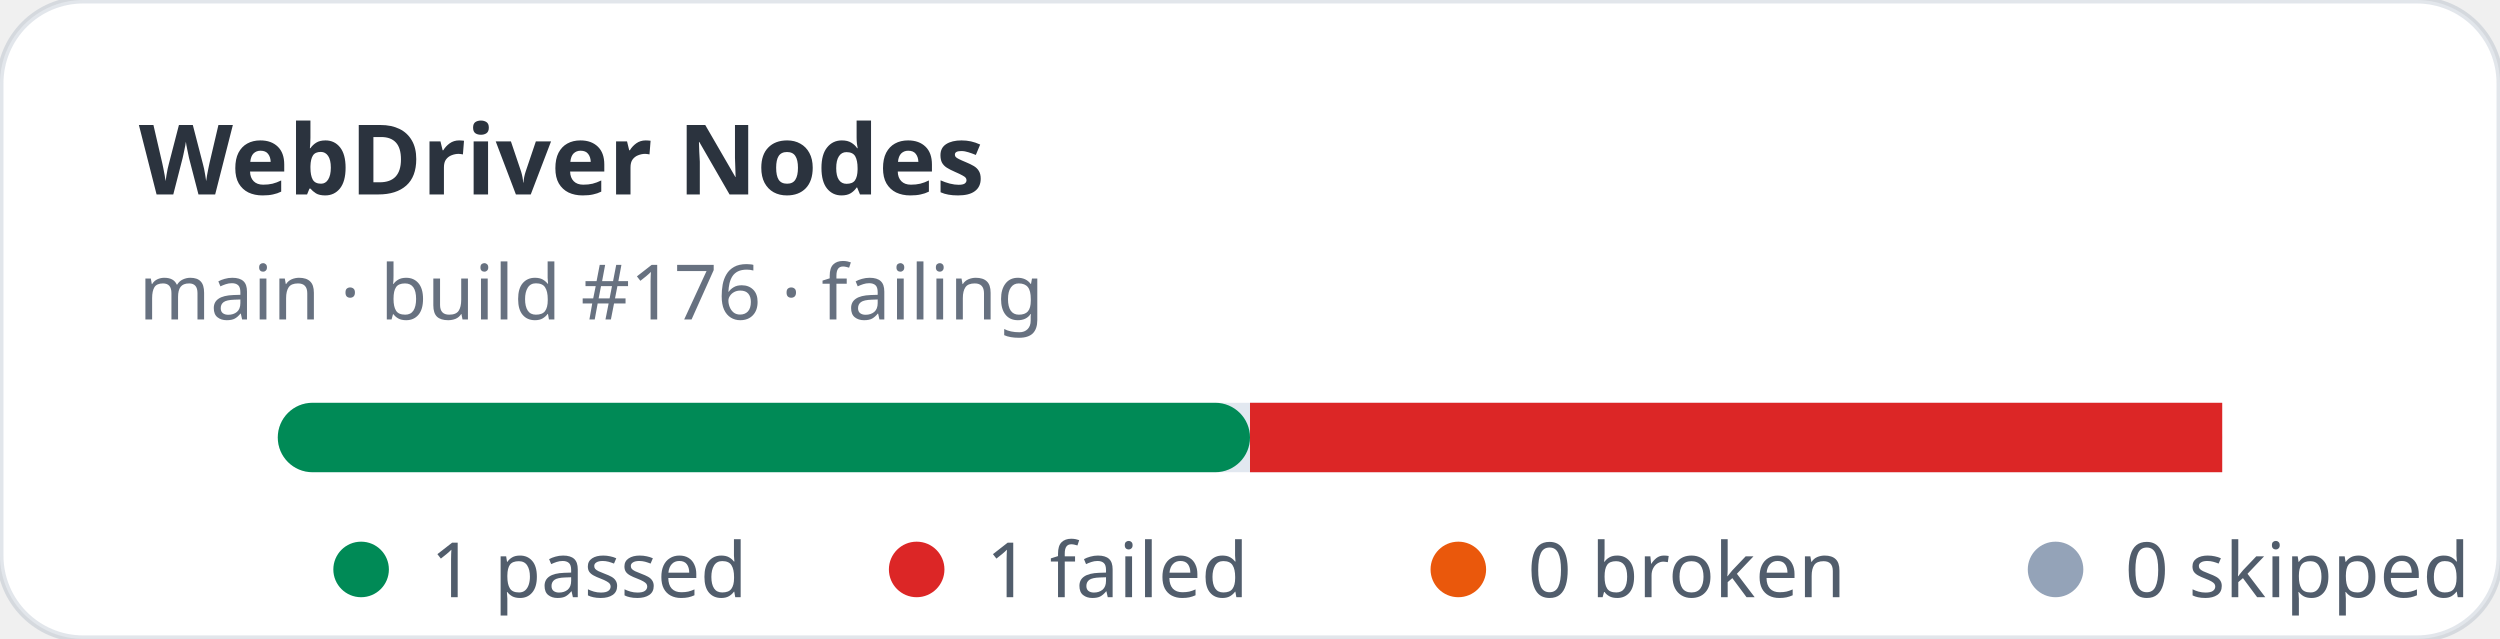
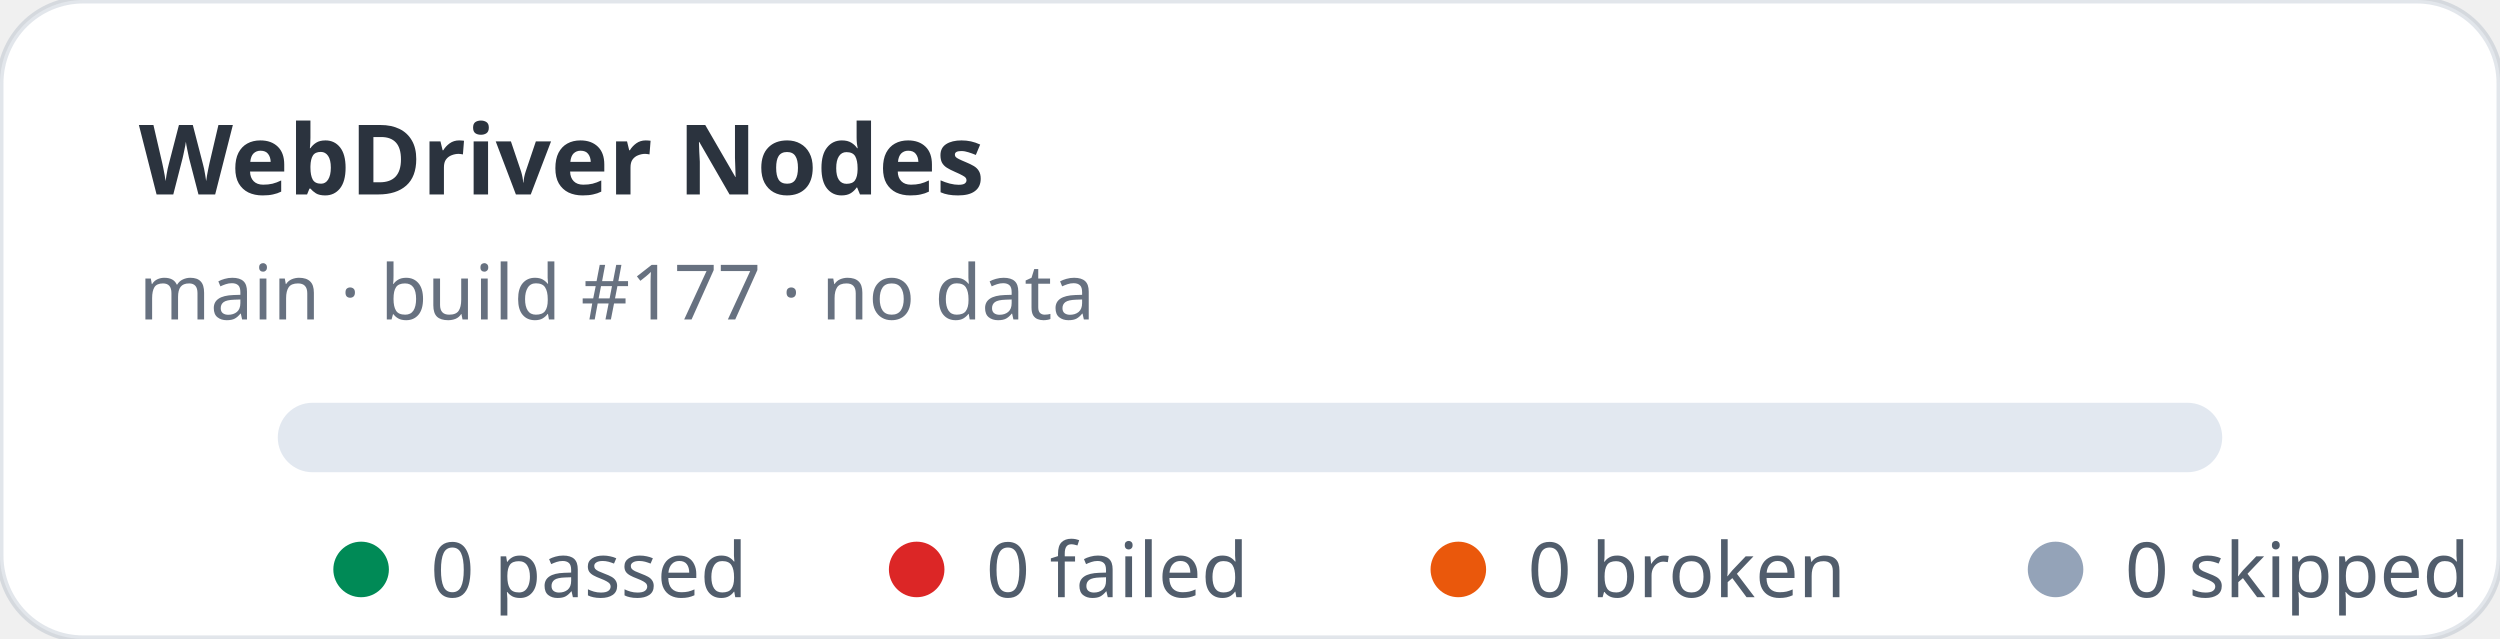
- <svg xmlns="http://www.w3.org/2000/svg" width="360" height="92" viewBox="0 0 360 92" role="img" aria-label="WebDriver Nodes stats: 1 passed, 1 failed">
+ <svg xmlns="http://www.w3.org/2000/svg" width="360" height="92" viewBox="0 0 360 92" role="img" aria-label="WebDriver Nodes stats: 0 passed, 0 failed">
  <rect width="360" height="92" rx="12" fill="#ffffff" stroke="rgba(11,48,86,0.12)" />
  <text x="20" y="28" fill="rgba(1,10,24,0.83)" font-family="ui-sans-serif,system-ui,sans-serif" font-size="14" font-weight="700">WebDriver Nodes</text>
-   <text x="20" y="46" fill="rgba(2,19,44,0.6)" font-family="ui-sans-serif,system-ui,sans-serif" font-size="11">main · build #176 · failing</text>
+   <text x="20" y="46" fill="rgba(2,19,44,0.6)" font-family="ui-sans-serif,system-ui,sans-serif" font-size="11">main · build #177 · no data</text>
  <rect x="40" y="58" width="280" height="10" rx="5" fill="#e2e8f0" />
-   <rect x="40" y="58" width="140" height="10" rx="5" fill="#008a56" />
-   <rect x="180" y="58" width="140" height="10" fill="#dc2626" />
  <g font-family="ui-sans-serif,system-ui,sans-serif" font-size="11" fill="rgba(1,18,40,0.68)">
    <circle cx="52" cy="82" r="4" fill="#008a56" />
-     <text x="62" y="86">1 passed</text>
+     <text x="62" y="86">0 passed</text>
    <circle cx="132" cy="82" r="4" fill="#dc2626" />
-     <text x="142" y="86">1 failed</text>
+     <text x="142" y="86">0 failed</text>
    <circle cx="210" cy="82" r="4" fill="#ea580c" />
    <text x="220" y="86">0 broken</text>
    <circle cx="296" cy="82" r="4" fill="#94a3b8" />
    <text x="306" y="86">0 skipped</text>
  </g>
</svg>
